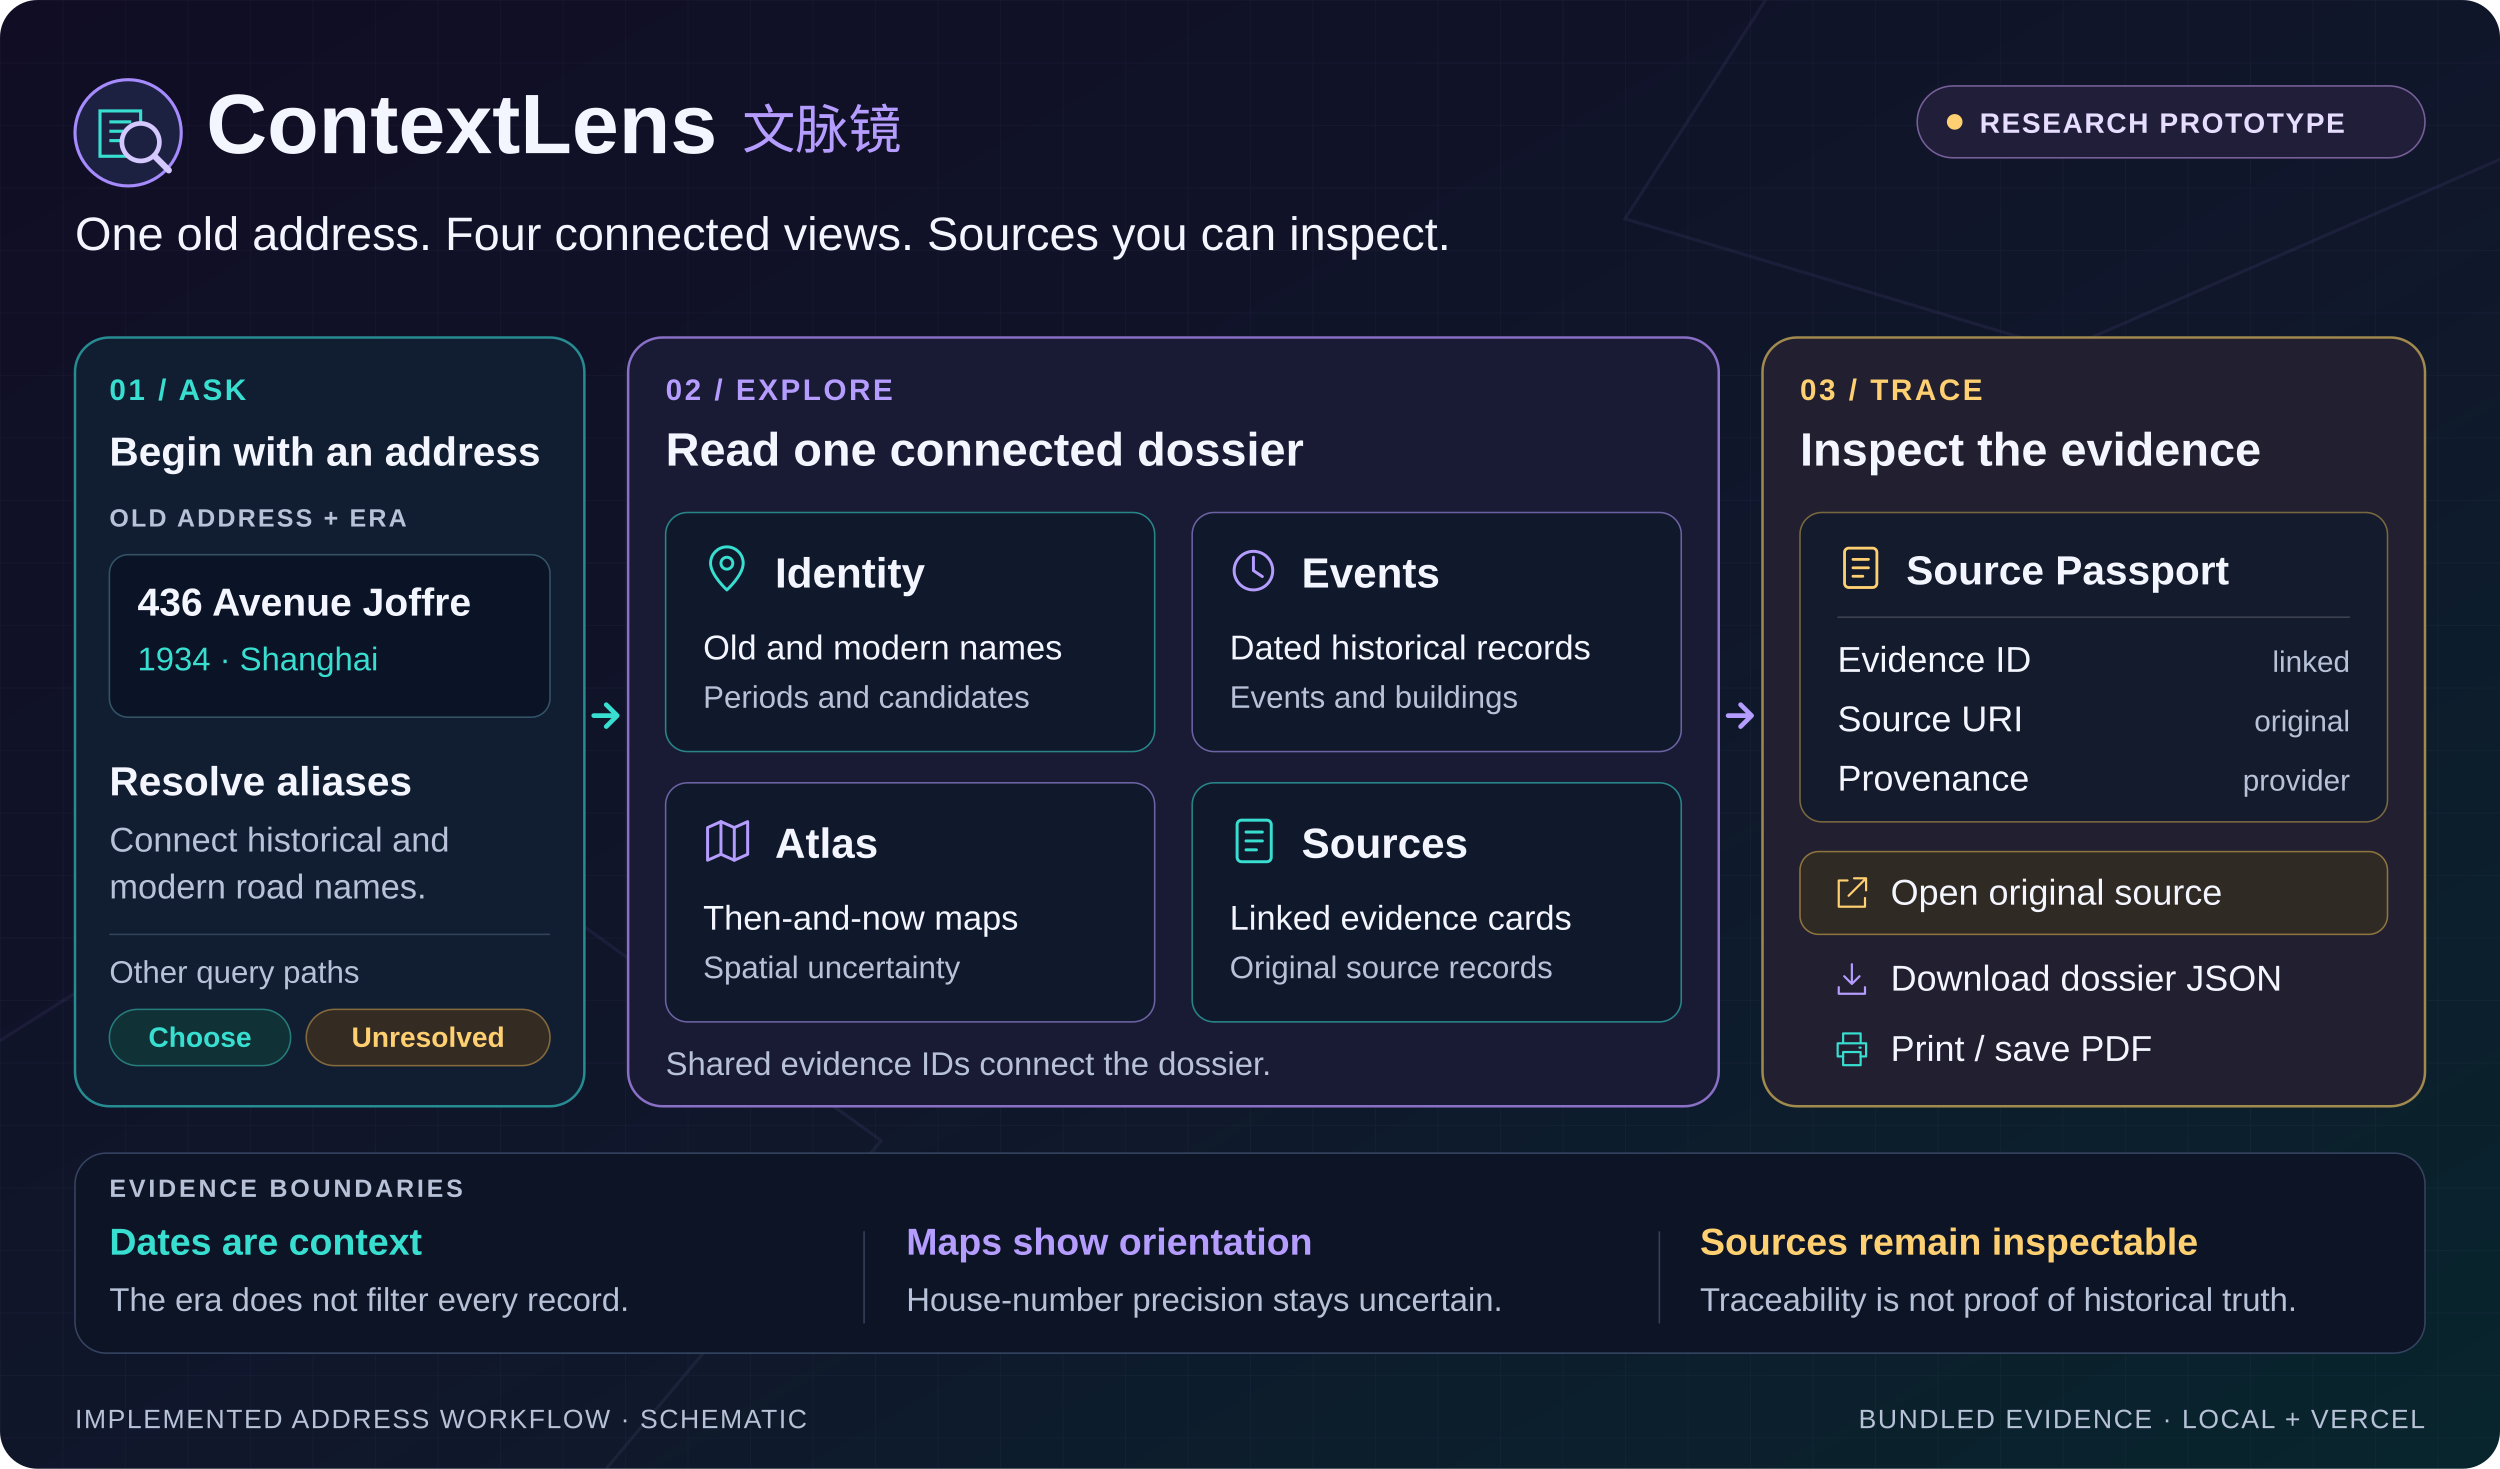
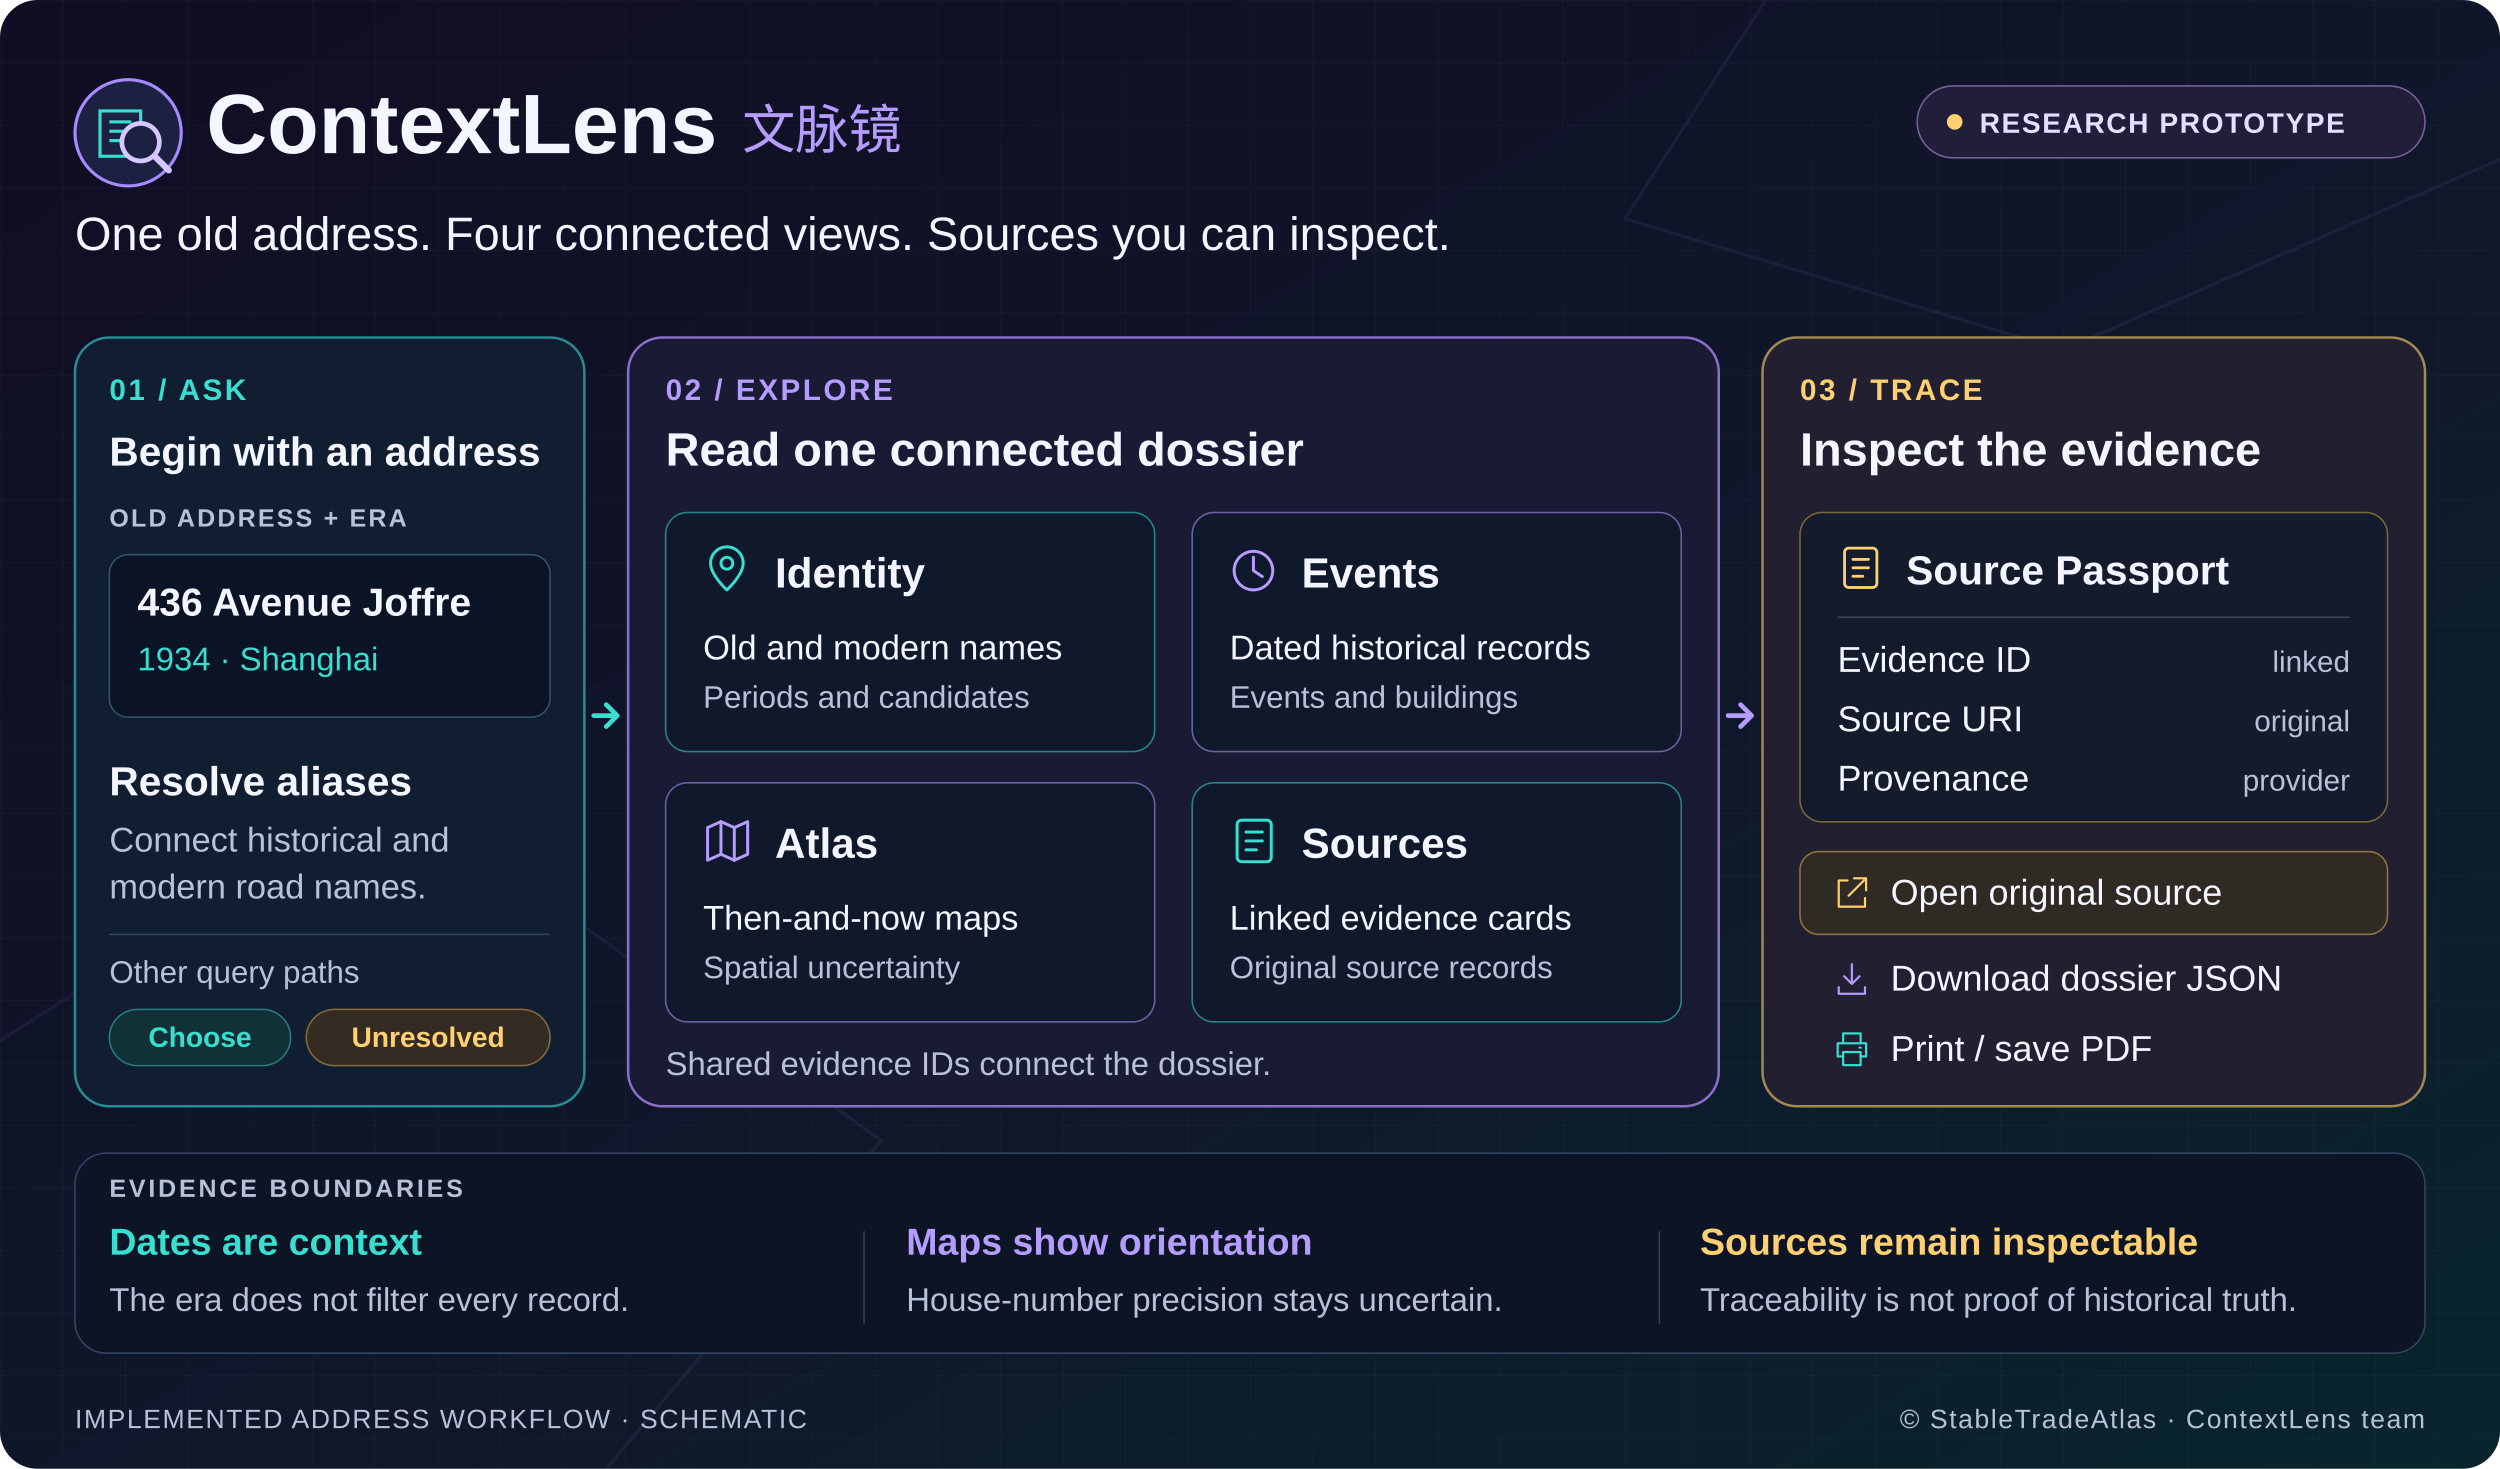
<svg xmlns="http://www.w3.org/2000/svg" width="1600" height="940" viewBox="0 0 1600 940" role="img" aria-labelledby="title desc" font-family="Arial, 'Noto Sans CJK SC', sans-serif">
  <defs>
    <linearGradient id="bg" x2="1" y2="1">
      <stop stop-color="#100d24" />
      <stop offset=".55" stop-color="#10172b" />
      <stop offset="1" stop-color="#08252d" />
    </linearGradient>
    <linearGradient id="rule">
      <stop stop-color="#a987ff" />
      <stop offset="1" stop-color="#2de0ce" />
    </linearGradient>
    <pattern id="grid" width="40" height="40" patternUnits="userSpaceOnUse">
      <path d="M40 0H0V40" fill="none" stroke="#91a2d7" stroke-opacity=".055" />
    </pattern>
  </defs>
  <rect x="0" y="0" width="1600" height="940" rx="24" fill="url(#bg)" stroke="none" />
  <rect x="0" y="0" width="1600" height="940" rx="24" fill="url(#grid)" stroke="none" />
  <path d="M1130 0 1040 140 1320 224 1600 102M0 666l253-160 311 224-176 210" fill="none" stroke="#9482dd" stroke-opacity=".09" stroke-width="2" />
  <circle cx="82" cy="85" r="34" fill="#1c2141" stroke="#a68bff" stroke-width="2" />
  <path d="M64 71h26v29H64zM70 78h14M70 84h9M70 90h8" fill="none" stroke="#38ded0" stroke-width="2" />
  <circle cx="90" cy="91" r="12" fill="#1c2141" stroke="#d5c8ff" stroke-width="3" />
  <path d="m99 100 9 9" stroke="#d5c8ff" stroke-width="4" stroke-linecap="round" />
  <text x="132" y="98" font-size="54" fill="#f4f6ff" font-weight="700" data-max-width="510">ContextLens</text>
  <text x="475" y="95" font-size="34" fill="#b59cff" font-weight="500" data-max-width="190">文脉镜</text>
  <rect x="1227" y="55" width="325" height="46" rx="23" fill="#211e39" stroke="#776099" />
  <circle cx="1251" cy="78" r="5" fill="#ffd071" />
  <text x="1267" y="85" font-size="18" fill="#e7ddff" font-weight="600" data-max-width="265" letter-spacing="1">RESEARCH PROTOTYPE</text>
  <text x="48" y="160" font-size="30" fill="#f4f6ff" font-weight="500" data-max-width="1504">One old address. Four connected views. Sources you can inspect.</text>
  <path d="M48 184h1504" stroke="url(#rule)" stroke-width="2" opacity=".7" />
  <rect x="48" y="216" width="326" height="492" rx="22" fill="#111d31" stroke="#268c92" stroke-width="1.6" />
  <rect x="402" y="216" width="698" height="492" rx="22" fill="#191a34" stroke="#8a6fc6" stroke-width="1.6" />
  <rect x="1128" y="216" width="424" height="492" rx="22" fill="#211f30" stroke="#a18a4e" stroke-width="1.6" />
  <text x="70" y="256" font-size="19" fill="#38ded0" font-weight="700" data-max-width="282" letter-spacing="1.6">01  /  ASK</text>
  <text x="70" y="298" font-size="26" fill="#f4f6ff" font-weight="700" data-max-width="282">Begin with an address</text>
  <text x="70" y="337" font-size="16" fill="#b7c2d8" font-weight="600" data-max-width="282" letter-spacing="1.4">OLD ADDRESS + ERA</text>
  <rect x="70" y="355" width="282" height="104" rx="12" fill="#0b1426" stroke="#335366" />
  <text x="88" y="394" font-size="25" fill="#f4f6ff" font-weight="600" data-max-width="246">436 Avenue Joffre</text>
  <text x="88" y="429" font-size="21" fill="#38ded0" font-weight="500" data-max-width="246">1934 · Shanghai</text>
  <text x="70" y="509" font-size="26" fill="#f4f6ff" font-weight="700" data-max-width="282">Resolve aliases</text>
  <text x="70" y="545" font-size="22" fill="#b7c2d8" font-weight="400" data-max-width="282">Connect historical and</text>
  <text x="70" y="575" font-size="22" fill="#b7c2d8" font-weight="400" data-max-width="282">modern road names.</text>
  <path d="M70 598h282" stroke="#31445c" />
  <text x="70" y="629" font-size="20" fill="#b7c2d8" font-weight="500" data-max-width="282">Other query paths</text>
  <rect x="70" y="646" width="116" height="36" rx="18" fill="#103237" stroke="#267b7b" />
  <text x="128" y="670" font-size="18" fill="#38ded0" font-weight="600" data-max-width="96" text-anchor="middle">Choose</text>
  <rect x="196" y="646" width="156" height="36" rx="18" fill="#342b23" stroke="#846a3c" />
  <text x="274" y="670" font-size="18" fill="#ffd071" font-weight="600" data-max-width="136" text-anchor="middle">Unresolved</text>
  <path d="M380 458h15m-7-7 7 7-7 7" fill="none" stroke="#38ded0" stroke-width="3" stroke-linecap="round" stroke-linejoin="round" />
  <text x="426" y="256" font-size="19" fill="#b59cff" font-weight="700" data-max-width="650" letter-spacing="1.6">02  /  EXPLORE</text>
  <text x="426" y="298" font-size="30" fill="#f4f6ff" font-weight="700" data-max-width="650">Read one connected dossier</text>
  <rect x="426" y="328" width="313" height="153" rx="14" fill="#10182c" stroke="#38ded0" stroke-opacity=".55" />
  <g transform="translate(450 350) scale(0.95)" fill="none" stroke="#38ded0" stroke-width="2" stroke-linecap="round" stroke-linejoin="round">
    <path d="M16 29S5 19 5 11a11 11 0 0 1 22 0c0 8-11 18-11 18Z" />
    <circle cx="16" cy="11" r="4" />
  </g>
  <text x="496" y="376" font-size="27" fill="#f4f6ff" font-weight="700" data-max-width="219">Identity</text>
  <text x="450" y="422" font-size="22" fill="#f4f6ff" font-weight="400" data-max-width="265">Old and modern names</text>
  <text x="450" y="453" font-size="20" fill="#b7c2d8" font-weight="400" data-max-width="265">Periods and candidates</text>
  <rect x="763" y="328" width="313" height="153" rx="14" fill="#10182c" stroke="#b59cff" stroke-opacity=".55" />
  <g transform="translate(787 350) scale(0.95)" fill="none" stroke="#b59cff" stroke-width="2" stroke-linecap="round" stroke-linejoin="round">
    <circle cx="16" cy="16" r="13" />
    <path d="M16 7v9l6 4" />
  </g>
  <text x="833" y="376" font-size="27" fill="#f4f6ff" font-weight="700" data-max-width="219">Events</text>
  <text x="787" y="422" font-size="22" fill="#f4f6ff" font-weight="400" data-max-width="265">Dated historical records</text>
  <text x="787" y="453" font-size="20" fill="#b7c2d8" font-weight="400" data-max-width="265">Events and buildings</text>
  <rect x="426" y="501" width="313" height="153" rx="14" fill="#10182c" stroke="#b59cff" stroke-opacity=".55" />
  <g transform="translate(450 523) scale(0.95)" fill="none" stroke="#b59cff" stroke-width="2" stroke-linecap="round" stroke-linejoin="round">
    <path d="m3 7 9-4 9 4 9-4v22l-9 4-9-4-9 4Z" />
    <path d="M12 3v22M21 7v22" />
  </g>
  <text x="496" y="549" font-size="27" fill="#f4f6ff" font-weight="700" data-max-width="219">Atlas</text>
  <text x="450" y="595" font-size="22" fill="#f4f6ff" font-weight="400" data-max-width="265">Then-and-now maps</text>
  <text x="450" y="626" font-size="20" fill="#b7c2d8" font-weight="400" data-max-width="265">Spatial uncertainty</text>
  <rect x="763" y="501" width="313" height="153" rx="14" fill="#10182c" stroke="#38ded0" stroke-opacity=".55" />
  <g transform="translate(787 523) scale(0.95)" fill="none" stroke="#38ded0" stroke-width="2" stroke-linecap="round" stroke-linejoin="round">
    <rect x="5" y="2" width="23" height="28" rx="3" />
    <path d="M11 10h11M11 16h11M11 22h7" />
  </g>
  <text x="833" y="549" font-size="27" fill="#f4f6ff" font-weight="700" data-max-width="219">Sources</text>
  <text x="787" y="595" font-size="22" fill="#f4f6ff" font-weight="400" data-max-width="265">Linked evidence cards</text>
  <text x="787" y="626" font-size="20" fill="#b7c2d8" font-weight="400" data-max-width="265">Original source records</text>
  <text x="426" y="688" font-size="21" fill="#b7c2d8" font-weight="400" data-max-width="650">Shared evidence IDs connect the dossier.</text>
  <path d="M1106 458h15m-7-7 7 7-7 7" fill="none" stroke="#b59cff" stroke-width="3" stroke-linecap="round" stroke-linejoin="round" />
  <text x="1152" y="256" font-size="19" fill="#ffd071" font-weight="700" data-max-width="376" letter-spacing="1.6">03  /  TRACE</text>
  <text x="1152" y="298" font-size="30" fill="#f4f6ff" font-weight="700" data-max-width="376">Inspect the evidence</text>
  <rect x="1152" y="328" width="376" height="198" rx="14" fill="#141b2c" stroke="#79683f" />
  <g transform="translate(1176 349) scale(0.9)" fill="none" stroke="#ffd071" stroke-width="2" stroke-linecap="round" stroke-linejoin="round">
    <rect x="5" y="2" width="23" height="28" rx="3" />
    <path d="M11 10h11M11 16h11M11 22h7" />
  </g>
  <text x="1220" y="374" font-size="26" fill="#f4f6ff" font-weight="700" data-max-width="284">Source Passport</text>
  <path d="M1176 395h328" stroke="#3d4250" />
  <text x="1176" y="430" font-size="23" fill="#f4f6ff" font-weight="500" data-max-width="190">Evidence ID</text>
  <text x="1504" y="430" font-size="19" fill="#b7c2d8" font-weight="400" data-max-width="112" text-anchor="end">linked</text>
  <text x="1176" y="468" font-size="23" fill="#f4f6ff" font-weight="500" data-max-width="190">Source URI</text>
  <text x="1504" y="468" font-size="19" fill="#b7c2d8" font-weight="400" data-max-width="112" text-anchor="end">original</text>
  <text x="1176" y="506" font-size="23" fill="#f4f6ff" font-weight="500" data-max-width="190">Provenance</text>
  <text x="1504" y="506" font-size="19" fill="#b7c2d8" font-weight="400" data-max-width="112" text-anchor="end">provider</text>
  <rect x="1152" y="545" width="376" height="53" rx="12" fill="#302a25" stroke="#8e743e" />
  <g transform="translate(1174 560) scale(0.7)" fill="none" stroke="#ffd071" stroke-width="2" stroke-linecap="round" stroke-linejoin="round">
    <path d="M18 3h11v11M29 3 13 19M12 5H4v24h24v-8" />
  </g>
  <text x="1210" y="579" font-size="23" fill="#f4f6ff" font-weight="500" data-max-width="292">Open original source</text>
  <g transform="translate(1174 615) scale(0.7)" fill="none" stroke="#b59cff" stroke-width="2" stroke-linecap="round" stroke-linejoin="round">
    <path d="M16 3v18m-7-7 7 7 7-7M4 24v6h24v-6" />
  </g>
  <text x="1210" y="634" font-size="23" fill="#f4f6ff" font-weight="500" data-max-width="292">Download dossier JSON</text>
  <g transform="translate(1174 660) scale(0.7)" fill="none" stroke="#38ded0" stroke-width="2" stroke-linecap="round" stroke-linejoin="round">
    <path d="M8 10V2h16v8M8 23H3V11h26v12h-5" />
    <path d="M8 19h16v12H8zM23 15h1" />
  </g>
  <text x="1210" y="679" font-size="23" fill="#f4f6ff" font-weight="500" data-max-width="292">Print / save PDF</text>
  <rect x="48" y="738" width="1504" height="128" rx="20" fill="#0c1425" stroke="#354361" />
  <text x="70" y="766" font-size="16" fill="#b7c2d8" font-weight="700" data-max-width="1460" letter-spacing="1.8">EVIDENCE BOUNDARIES</text>
  <path d="M553 788v59M1062 788v59" stroke="#35405c" />
  <text x="70" y="803" font-size="24" fill="#38ded0" font-weight="700" data-max-width="459">Dates are context</text>
  <text x="70" y="839" font-size="21" fill="#b7c2d8" font-weight="400" data-max-width="459">The era does not filter every record.</text>
  <text x="580" y="803" font-size="24" fill="#b59cff" font-weight="700" data-max-width="454">Maps show orientation</text>
  <text x="580" y="839" font-size="21" fill="#b7c2d8" font-weight="400" data-max-width="454">House-number precision stays uncertain.</text>
  <text x="1088" y="803" font-size="24" fill="#ffd071" font-weight="700" data-max-width="440">Sources remain inspectable</text>
  <text x="1088" y="839" font-size="21" fill="#b7c2d8" font-weight="400" data-max-width="440">Traceability is not proof of historical truth.</text>
  <text x="48" y="914" font-size="17" fill="#b7c2d8" font-weight="500" data-max-width="740" letter-spacing="1">IMPLEMENTED ADDRESS WORKFLOW · SCHEMATIC</text>
-   <text x="1552" y="914" font-size="17" fill="#b7c2d8" font-weight="500" data-max-width="640" text-anchor="end" letter-spacing="1">BUNDLED EVIDENCE · LOCAL + VERCEL</text>
+   <text x="1552" y="914" font-size="17" fill="#b7c2d8" font-weight="500" data-max-width="640" text-anchor="end" letter-spacing="1">© StableTradeAtlas · ContextLens team</text>
</svg>
